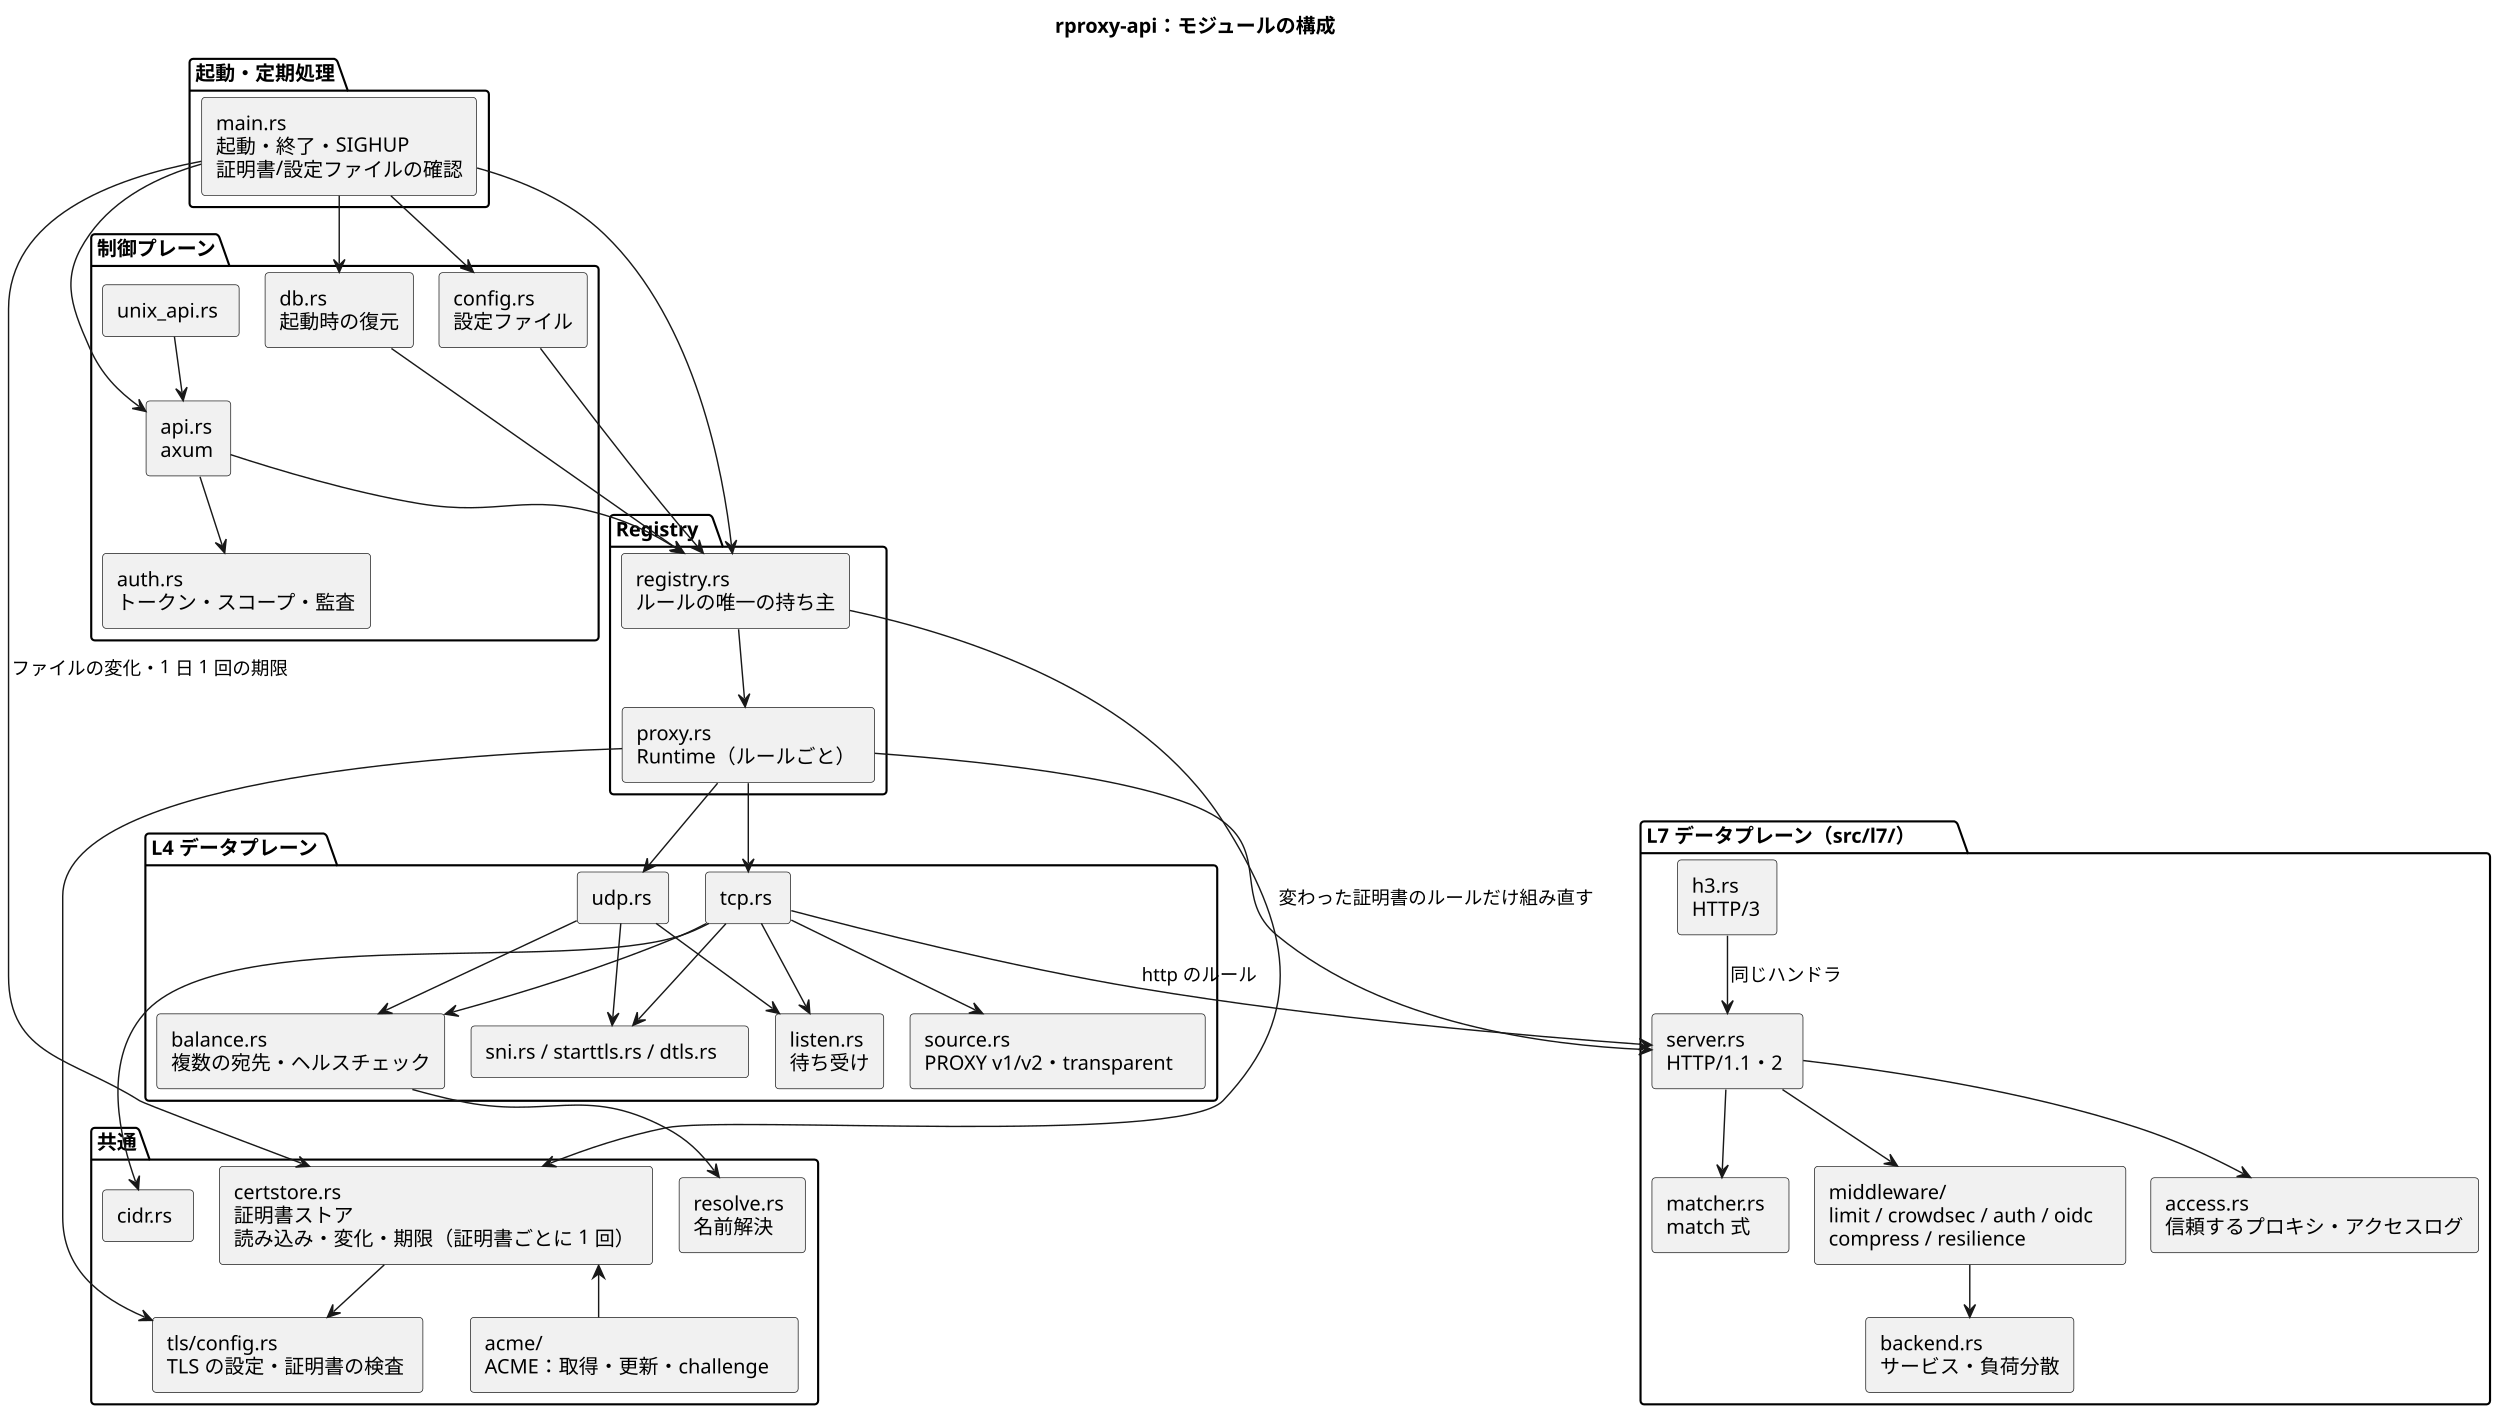
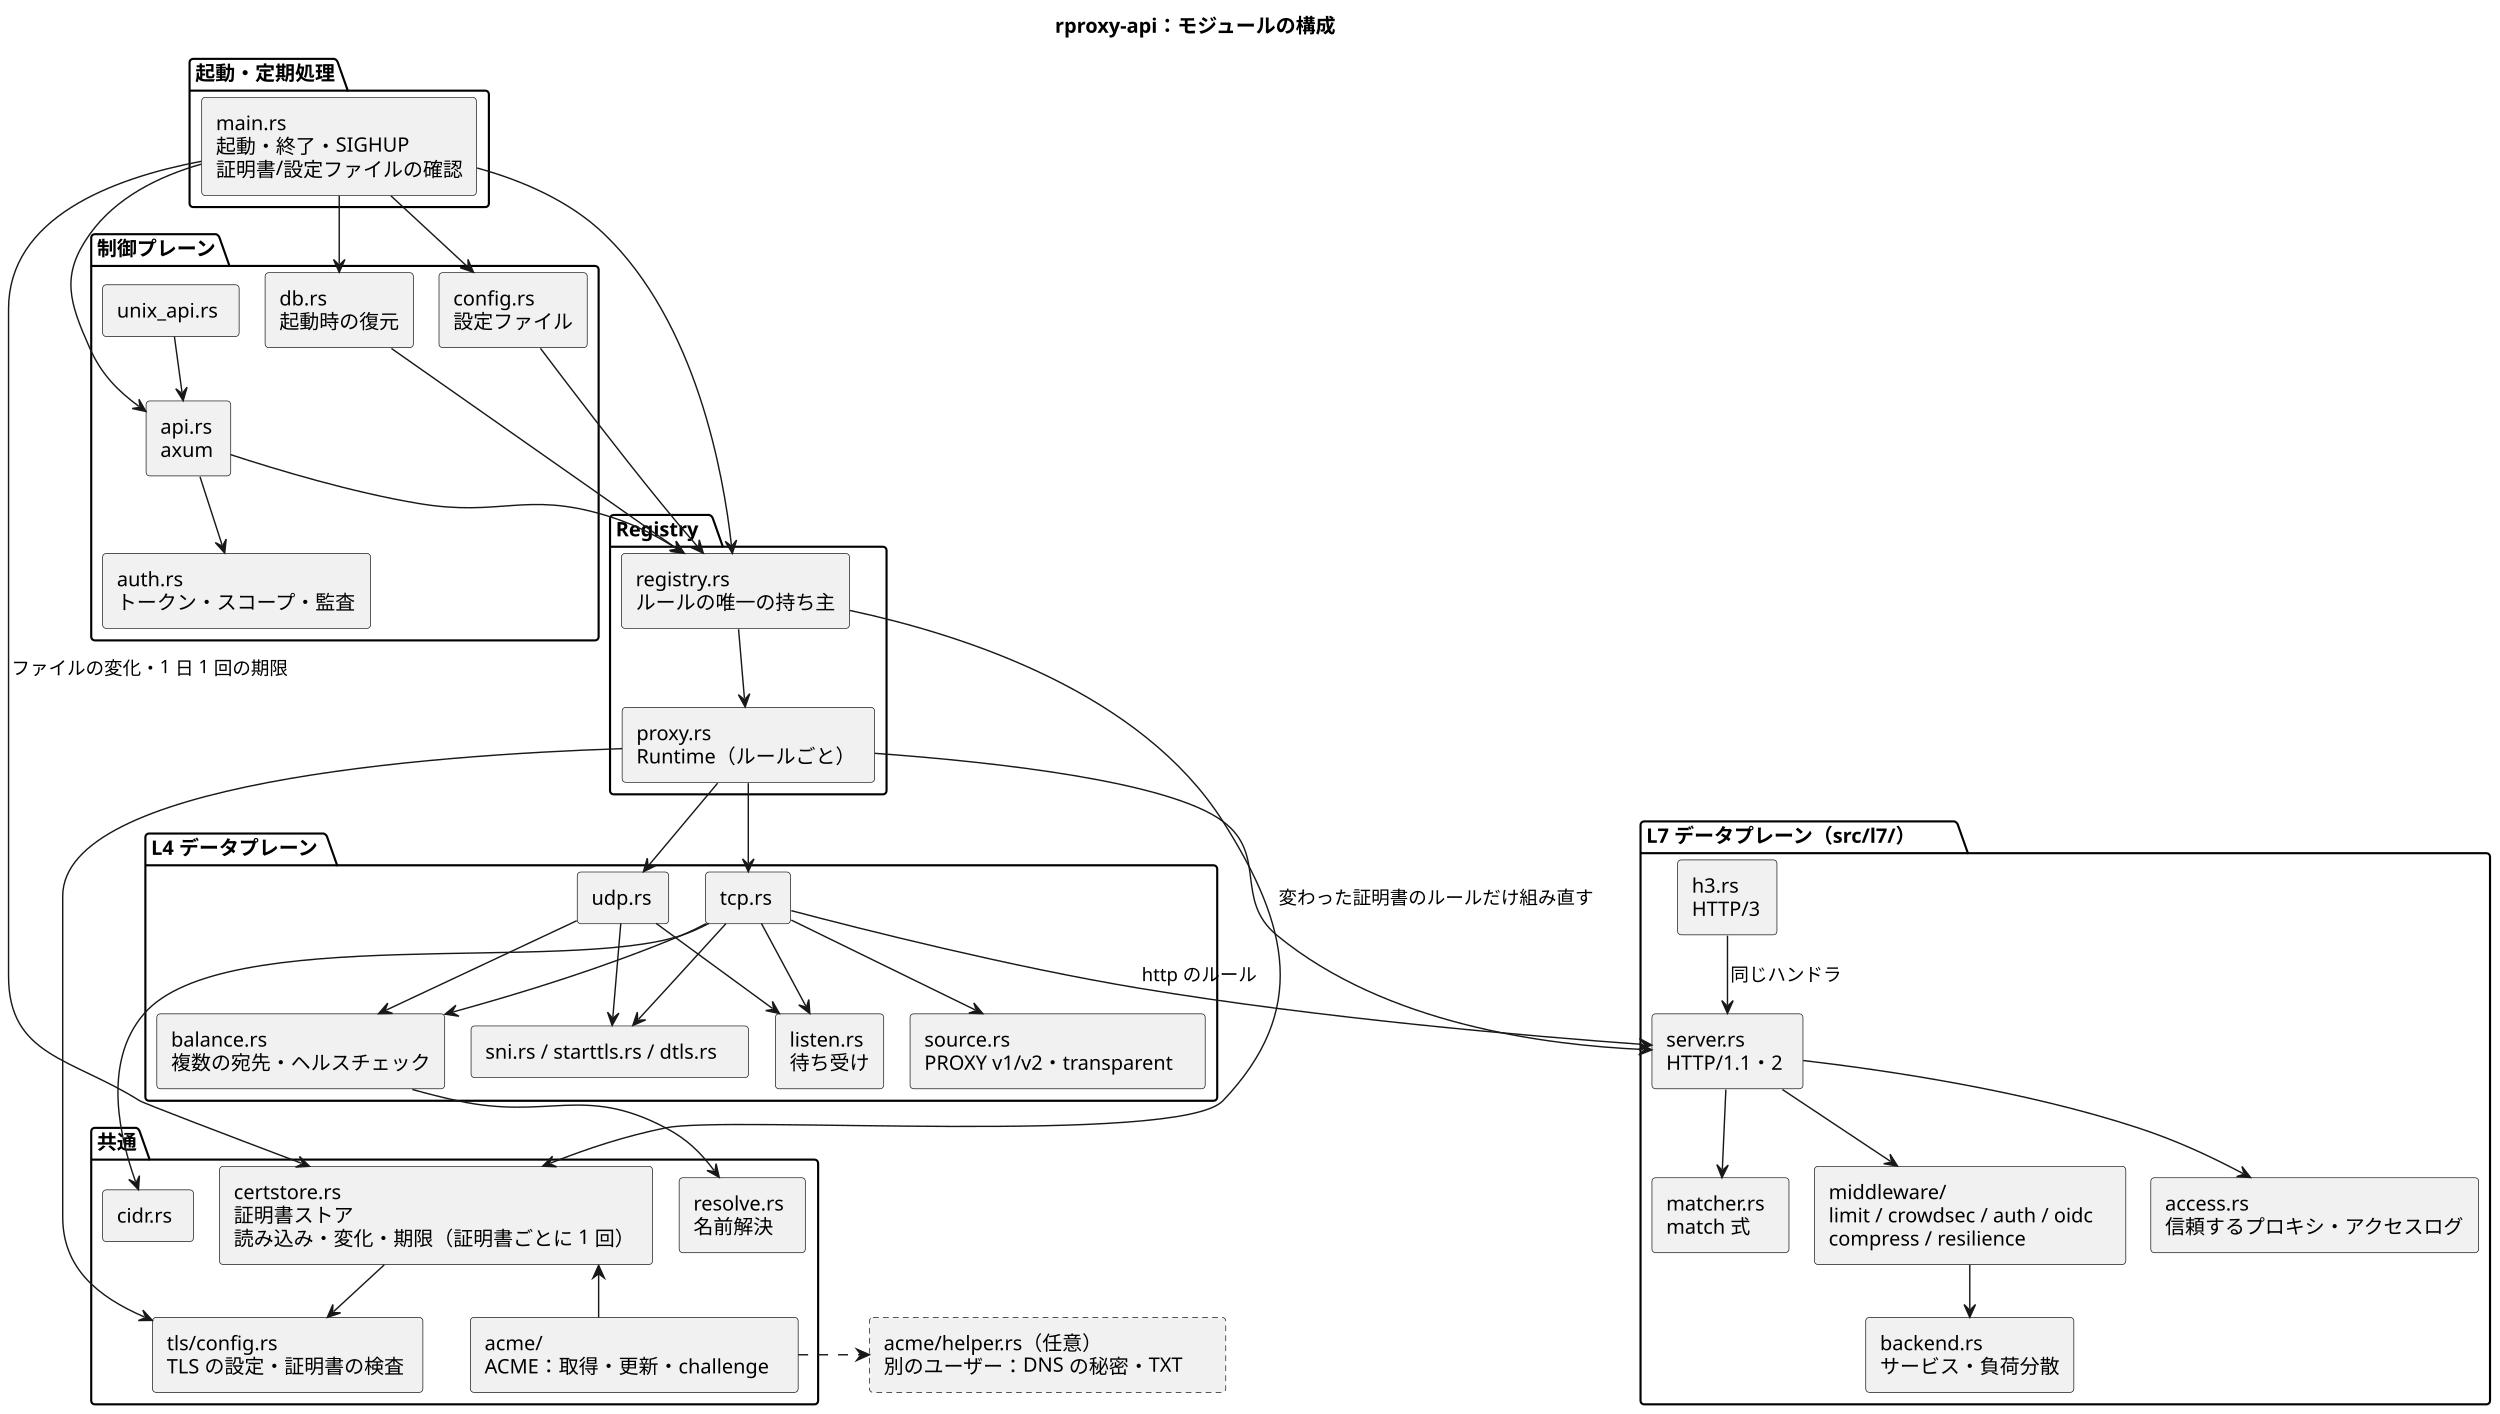
<svg xmlns="http://www.w3.org/2000/svg" contentStyleType="text/css" data-diagram-type="DESCRIPTION" height="992px" preserveAspectRatio="none" style="width:1754px;height:992px;background:#FFFFFF;" version="1.1" viewBox="0 0 1754 992" width="1754px" zoomAndPan="magnify">
  <defs />
  <g>
    <g class="title" data-source-line="2">
      <text fill="#000000" font-family="sans-serif" font-size="14" font-weight="bold" lengthAdjust="spacing" textLength="207.682" x="740.159" y="22.995">rproxy-api：モジュールの構成</text>
    </g>
    <g class="cluster" data-qualified-name="......." data-source-line="5" id="ent0002">
      <path d="M135.5,41.297 L234.5,41.297 A3.75,3.75 0 0 1 237,43.797 L244,63.594 L340.5,63.594 A2.5,2.5 0 0 1 343,66.094 L343,142.797 A2.5,2.5 0 0 1 340.5,145.297 L135.5,145.297 A2.5,2.5 0 0 1 133,142.797 L133,43.797 A2.5,2.5 0 0 1 135.5,41.297" fill="none" style="stroke:#000000;stroke-width:1.5;" />
      <line style="stroke:#000000;stroke-width:1.5;" x1="133" x2="244" y1="63.594" y2="63.594" />
      <text fill="#000000" font-family="sans-serif" font-size="14" font-weight="bold" lengthAdjust="spacing" textLength="98" x="137" y="56.292">起動・定期処理</text>
    </g>
    <g class="cluster" data-qualified-name="......" data-source-line="8" id="ent0004">
      <path d="M66.5,164.297 L151.5,164.297 A3.75,3.75 0 0 1 154,166.797 L161,186.594 L417.5,186.594 A2.5,2.5 0 0 1 420,189.094 L420,446.797 A2.5,2.5 0 0 1 417.5,449.297 L66.5,449.297 A2.5,2.5 0 0 1 64,446.797 L64,166.797 A2.5,2.5 0 0 1 66.5,164.297" fill="none" style="stroke:#000000;stroke-width:1.5;" />
      <line style="stroke:#000000;stroke-width:1.5;" x1="64" x2="161" y1="186.594" y2="186.594" />
      <text fill="#000000" font-family="sans-serif" font-size="14" font-weight="bold" lengthAdjust="spacing" textLength="84" x="68" y="179.292">制御プレーン</text>
    </g>
    <g class="cluster" data-qualified-name="Registry" data-source-line="15" id="ent0010">
      <path d="M430.5,361.297 L497.651,361.297 A3.75,3.75 0 0 1 500.151,363.797 L507.151,383.594 L619.5,383.594 A2.5,2.5 0 0 1 622,386.094 L622,554.797 A2.5,2.5 0 0 1 619.5,557.297 L430.5,557.297 A2.5,2.5 0 0 1 428,554.797 L428,363.797 A2.5,2.5 0 0 1 430.5,361.297" fill="none" style="stroke:#000000;stroke-width:1.5;" />
      <line style="stroke:#000000;stroke-width:1.5;" x1="428" x2="507.151" y1="383.594" y2="383.594" />
      <text fill="#000000" font-family="sans-serif" font-size="14" font-weight="bold" lengthAdjust="spacing" textLength="66.151" x="432" y="376.292">Registry</text>
    </g>
    <g class="cluster" data-qualified-name="L4 ......." data-source-line="19" id="ent0013">
      <path d="M104.5,584.797 L227.036,584.797 A3.75,3.75 0 0 1 229.536,587.297 L236.536,607.094 L851.5,607.094 A2.5,2.5 0 0 1 854,609.594 L854,769.797 A2.5,2.5 0 0 1 851.5,772.297 L104.5,772.297 A2.5,2.5 0 0 1 102,769.797 L102,587.297 A2.5,2.5 0 0 1 104.5,584.797" fill="none" style="stroke:#000000;stroke-width:1.5;" />
      <line style="stroke:#000000;stroke-width:1.5;" x1="102" x2="236.536" y1="607.094" y2="607.094" />
      <text fill="#000000" font-family="sans-serif" font-size="14" font-weight="bold" lengthAdjust="spacing" textLength="121.536" x="106" y="599.792">L4 データプレーン</text>
    </g>
    <g class="cluster" data-qualified-name="L7 ........src.l7.." data-source-line="27" id="ent0020">
      <path d="M1153.5,576.297 L1371.171,576.297 A3.75,3.75 0 0 1 1373.671,578.797 L1380.671,598.594 L1744.5,598.594 A2.5,2.5 0 0 1 1747,601.094 L1747,982.797 A2.5,2.5 0 0 1 1744.5,985.297 L1153.5,985.297 A2.5,2.5 0 0 1 1151,982.797 L1151,578.797 A2.5,2.5 0 0 1 1153.5,576.297" fill="none" style="stroke:#000000;stroke-width:1.5;" />
      <line style="stroke:#000000;stroke-width:1.5;" x1="1151" x2="1380.671" y1="598.594" y2="598.594" />
      <text fill="#000000" font-family="sans-serif" font-size="14" font-weight="bold" lengthAdjust="spacing" textLength="201.771" x="1155" y="591.292">L7 データプレーン（src/l7/）</text>
    </g>
    <g class="cluster" data-qualified-name=".." data-source-line="35" id="ent0027">
      <path d="M66.5,791.297 L95.5,791.297 A3.75,3.75 0 0 1 98,793.797 L105,813.594 L571.5,813.594 A2.5,2.5 0 0 1 574,816.094 L574,982.797 A2.5,2.5 0 0 1 571.5,985.297 L66.5,985.297 A2.5,2.5 0 0 1 64,982.797 L64,793.797 A2.5,2.5 0 0 1 66.5,791.297" fill="none" style="stroke:#000000;stroke-width:1.5;" />
      <line style="stroke:#000000;stroke-width:1.5;" x1="64" x2="105" y1="813.594" y2="813.594" />
      <text fill="#000000" font-family="sans-serif" font-size="14" font-weight="bold" lengthAdjust="spacing" textLength="28" x="68" y="806.292">共通</text>
    </g>
    <g class="entity" data-qualified-name="........main" data-source-line="6" id="ent0003">
      <rect fill="#F1F1F1" height="68.891" rx="2.5" ry="2.5" style="stroke:#181818;stroke-width:0.5;" width="192.716" x="141.5" y="68.297" />
      <text fill="#000000" font-family="sans-serif" font-size="14" lengthAdjust="spacing" textLength="52.48" x="151.5" y="91.292">main.rs</text>
      <text fill="#000000" font-family="sans-serif" font-size="14" lengthAdjust="spacing" textLength="137.081" x="151.5" y="107.589">起動・終了・SIGHUP</text>
      <text fill="#000000" font-family="sans-serif" font-size="14" lengthAdjust="spacing" textLength="172.716" x="151.5" y="123.886">証明書/設定ファイルの確認</text>
    </g>
    <g class="entity" data-qualified-name=".......api" data-source-line="9" id="ent0005">
      <rect fill="#F1F1F1" height="52.594" rx="2.5" ry="2.5" style="stroke:#181818;stroke-width:0.5;" width="59.375" x="102.5" y="281.297" />
      <text fill="#000000" font-family="sans-serif" font-size="14" lengthAdjust="spacing" textLength="38.855" x="112.5" y="304.292">api.rs</text>
      <text fill="#000000" font-family="sans-serif" font-size="14" lengthAdjust="spacing" textLength="39.375" x="112.5" y="320.589">axum</text>
    </g>
    <g class="entity" data-qualified-name=".......auth" data-source-line="10" id="ent0006">
      <rect fill="#F1F1F1" height="52.594" rx="2.5" ry="2.5" style="stroke:#181818;stroke-width:0.5;" width="187.999" x="72" y="388.297" />
      <text fill="#000000" font-family="sans-serif" font-size="14" lengthAdjust="spacing" textLength="49.315" x="82" y="411.292">auth.rs</text>
      <text fill="#000000" font-family="sans-serif" font-size="14" lengthAdjust="spacing" textLength="167.999" x="82" y="427.589">トークン・スコープ・監査</text>
    </g>
    <g class="entity" data-qualified-name=".......unix" data-source-line="11" id="ent0007">
      <rect fill="#F1F1F1" height="36.297" rx="2.5" ry="2.5" style="stroke:#181818;stroke-width:0.5;" width="95.776" x="72" y="199.797" />
      <text fill="#000000" font-family="sans-serif" font-size="14" lengthAdjust="spacing" textLength="75.776" x="82" y="222.792">unix_api.rs</text>
    </g>
    <g class="entity" data-qualified-name=".......config" data-source-line="12" id="ent0008">
      <rect fill="#F1F1F1" height="52.594" rx="2.5" ry="2.5" style="stroke:#181818;stroke-width:0.5;" width="104" x="308" y="191.297" />
      <text fill="#000000" font-family="sans-serif" font-size="14" lengthAdjust="spacing" textLength="60.341" x="318" y="214.292">config.rs</text>
      <text fill="#000000" font-family="sans-serif" font-size="14" lengthAdjust="spacing" textLength="84" x="318" y="230.589">設定ファイル</text>
    </g>
    <g class="entity" data-qualified-name=".......db" data-source-line="13" id="ent0009">
      <rect fill="#F1F1F1" height="52.594" rx="2.5" ry="2.5" style="stroke:#181818;stroke-width:0.5;" width="104" x="186" y="191.297" />
      <text fill="#000000" font-family="sans-serif" font-size="14" lengthAdjust="spacing" textLength="35.273" x="196" y="214.292">db.rs</text>
      <text fill="#000000" font-family="sans-serif" font-size="14" lengthAdjust="spacing" textLength="84" x="196" y="230.589">起動時の復元</text>
    </g>
    <g class="entity" data-qualified-name="Registry.registry" data-source-line="16" id="ent0011">
      <rect fill="#F1F1F1" height="52.594" rx="2.5" ry="2.5" style="stroke:#181818;stroke-width:0.5;" width="159.999" x="436" y="388.297" />
      <text fill="#000000" font-family="sans-serif" font-size="14" lengthAdjust="spacing" textLength="71.47" x="446" y="411.292">registry.rs</text>
      <text fill="#000000" font-family="sans-serif" font-size="14" lengthAdjust="spacing" textLength="139.999" x="446" y="427.589">ルールの唯一の持ち主</text>
    </g>
    <g class="entity" data-qualified-name="Registry.runtime" data-source-line="17" id="ent0012">
      <rect fill="#F1F1F1" height="52.594" rx="2.5" ry="2.5" style="stroke:#181818;stroke-width:0.5;" width="177.103" x="436.5" y="496.297" />
      <text fill="#000000" font-family="sans-serif" font-size="14" lengthAdjust="spacing" textLength="57.278" x="446.5" y="519.292">proxy.rs</text>
      <text fill="#000000" font-family="sans-serif" font-size="14" lengthAdjust="spacing" textLength="157.103" x="446.5" y="535.589">Runtime（ルールごと）</text>
    </g>
    <g class="entity" data-qualified-name="L4 ........tcp" data-source-line="20" id="ent0014">
      <rect fill="#F1F1F1" height="36.297" rx="2.5" ry="2.5" style="stroke:#181818;stroke-width:0.5;" width="59.573" x="495" y="611.797" />
      <text fill="#000000" font-family="sans-serif" font-size="14" lengthAdjust="spacing" textLength="39.573" x="505" y="634.792">tcp.rs</text>
    </g>
    <g class="entity" data-qualified-name="L4 ........udp" data-source-line="21" id="ent0015">
      <rect fill="#F1F1F1" height="36.297" rx="2.5" ry="2.5" style="stroke:#181818;stroke-width:0.5;" width="64.147" x="405" y="611.797" />
      <text fill="#000000" font-family="sans-serif" font-size="14" lengthAdjust="spacing" textLength="44.147" x="415" y="634.792">udp.rs</text>
    </g>
    <g class="entity" data-qualified-name="L4 ........listen" data-source-line="22" id="ent0016">
      <rect fill="#F1F1F1" height="52.594" rx="2.5" ry="2.5" style="stroke:#181818;stroke-width:0.5;" width="76" x="544" y="711.297" />
      <text fill="#000000" font-family="sans-serif" font-size="14" lengthAdjust="spacing" textLength="55.549" x="554" y="734.292">listen.rs</text>
      <text fill="#000000" font-family="sans-serif" font-size="14" lengthAdjust="spacing" textLength="56" x="554" y="750.589">待ち受け</text>
    </g>
    <g class="entity" data-qualified-name="L4 ........balance" data-source-line="23" id="ent0017">
      <rect fill="#F1F1F1" height="52.594" rx="2.5" ry="2.5" style="stroke:#181818;stroke-width:0.5;" width="201.999" x="110" y="711.297" />
      <text fill="#000000" font-family="sans-serif" font-size="14" lengthAdjust="spacing" textLength="72.618" x="120" y="734.292">balance.rs</text>
      <text fill="#000000" font-family="sans-serif" font-size="14" lengthAdjust="spacing" textLength="181.999" x="120" y="750.589">複数の宛先・ヘルスチェック</text>
    </g>
    <g class="entity" data-qualified-name="L4 ........source" data-source-line="24" id="ent0018">
      <rect fill="#F1F1F1" height="52.594" rx="2.5" ry="2.5" style="stroke:#181818;stroke-width:0.5;" width="207.072" x="638.5" y="711.297" />
      <text fill="#000000" font-family="sans-serif" font-size="14" lengthAdjust="spacing" textLength="64.299" x="648.5" y="734.292">source.rs</text>
      <text fill="#000000" font-family="sans-serif" font-size="14" lengthAdjust="spacing" textLength="187.072" x="648.5" y="750.589">PROXY v1/v2・transparent</text>
    </g>
    <g class="entity" data-qualified-name="L4 ........l4tls" data-source-line="25" id="ent0019">
      <rect fill="#F1F1F1" height="36.297" rx="2.5" ry="2.5" style="stroke:#181818;stroke-width:0.5;" width="194.631" x="330.5" y="719.797" />
      <text fill="#000000" font-family="sans-serif" font-size="14" lengthAdjust="spacing" textLength="174.631" x="340.5" y="742.792">sni.rs / starttls.rs / dtls.rs</text>
    </g>
    <g class="entity" data-qualified-name="L7 ........src.l7...server" data-source-line="28" id="ent0021">
      <rect fill="#F1F1F1" height="52.594" rx="2.5" ry="2.5" style="stroke:#181818;stroke-width:0.5;" width="105.962" x="1159" y="711.297" />
      <text fill="#000000" font-family="sans-serif" font-size="14" lengthAdjust="spacing" textLength="61.817" x="1169" y="734.292">server.rs</text>
      <text fill="#000000" font-family="sans-serif" font-size="14" lengthAdjust="spacing" textLength="85.962" x="1169" y="750.589">HTTP/1.1・2</text>
    </g>
    <g class="entity" data-qualified-name="L7 ........src.l7...h3" data-source-line="29" id="ent0022">
      <rect fill="#F1F1F1" height="52.594" rx="2.5" ry="2.5" style="stroke:#181818;stroke-width:0.5;" width="69.697" x="1177" y="603.297" />
      <text fill="#000000" font-family="sans-serif" font-size="14" lengthAdjust="spacing" textLength="35.28" x="1187" y="626.292">h3.rs</text>
      <text fill="#000000" font-family="sans-serif" font-size="14" lengthAdjust="spacing" textLength="49.697" x="1187" y="642.589">HTTP/3</text>
    </g>
    <g class="entity" data-qualified-name="L7 ........src.l7...matcher" data-source-line="30" id="ent0023">
      <rect fill="#F1F1F1" height="52.594" rx="2.5" ry="2.5" style="stroke:#181818;stroke-width:0.5;" width="96.145" x="1159" y="826.297" />
      <text fill="#000000" font-family="sans-serif" font-size="14" lengthAdjust="spacing" textLength="76.145" x="1169" y="849.292">matcher.rs</text>
      <text fill="#000000" font-family="sans-serif" font-size="14" lengthAdjust="spacing" textLength="62.727" x="1169" y="865.589">match 式</text>
    </g>
    <g class="entity" data-qualified-name="L7 ........src.l7...mw" data-source-line="31" id="ent0024">
      <rect fill="#F1F1F1" height="68.891" rx="2.5" ry="2.5" style="stroke:#181818;stroke-width:0.5;" width="218.461" x="1273" y="818.297" />
      <text fill="#000000" font-family="sans-serif" font-size="14" lengthAdjust="spacing" textLength="88.002" x="1283" y="841.292">middleware/</text>
      <text fill="#000000" font-family="sans-serif" font-size="14" lengthAdjust="spacing" textLength="198.461" x="1283" y="857.589">limit / crowdsec / auth / oidc</text>
      <text fill="#000000" font-family="sans-serif" font-size="14" lengthAdjust="spacing" textLength="148.49" x="1283" y="873.886">compress / resilience</text>
    </g>
    <g class="entity" data-qualified-name="L7 ........src.l7...backend" data-source-line="32" id="ent0025">
      <rect fill="#F1F1F1" height="52.594" rx="2.5" ry="2.5" style="stroke:#181818;stroke-width:0.5;" width="146" x="1309" y="924.297" />
      <text fill="#000000" font-family="sans-serif" font-size="14" lengthAdjust="spacing" textLength="77.144" x="1319" y="947.292">backend.rs</text>
      <text fill="#000000" font-family="sans-serif" font-size="14" lengthAdjust="spacing" textLength="125.999" x="1319" y="963.589">サービス・負荷分散</text>
    </g>
    <g class="entity" data-qualified-name="L7 ........src.l7...access" data-source-line="33" id="ent0026">
      <rect fill="#F1F1F1" height="52.594" rx="2.5" ry="2.5" style="stroke:#181818;stroke-width:0.5;" width="229.999" x="1509" y="826.297" />
      <text fill="#000000" font-family="sans-serif" font-size="14" lengthAdjust="spacing" textLength="64.675" x="1519" y="849.292">access.rs</text>
      <text fill="#000000" font-family="sans-serif" font-size="14" lengthAdjust="spacing" textLength="209.999" x="1519" y="865.589">信頼するプロキシ・アクセスログ</text>
    </g>
    <g class="entity" data-qualified-name="...acme" data-source-line="37" id="ent0099">
      <rect fill="#F1F1F1" height="52.594" rx="2.5" ry="2.5" style="stroke:#181818;stroke-width:0.5;" width="230" x="330" y="924.297" />
      <text fill="#000000" font-family="sans-serif" font-size="14" lengthAdjust="spacing" textLength="40" x="340" y="947.292">acme/</text>
      <text fill="#000000" font-family="sans-serif" font-size="14" lengthAdjust="spacing" textLength="190" x="340" y="963.589">ACME：取得・更新・challenge</text>
    </g>
    <g class="link" data-entity-1="ent0099" data-entity-2="ent0028" data-link-type="dependency" id="lnk99">
      <polygon fill="#181818" points="420,887.688,416,896.688,420,893.688,424,896.688,420,887.688" style="stroke:#181818;stroke-width:1;" />
      <path d="M420,924.297 L420,893.688" fill="none" style="stroke:#181818;stroke-width:1;" />
    </g>
+     <g class="entity" data-qualified-name="...acmehelper" data-source-line="38" id="ent0098">
+       <rect fill="#F1F1F1" height="52.594" rx="2.5" ry="2.5" style="stroke:#181818;stroke-width:0.5;stroke-dasharray:4,3;" width="250" x="610" y="924.297" />
+       <text fill="#000000" font-family="sans-serif" font-size="14" lengthAdjust="spacing" textLength="160" x="620" y="947.292">acme/helper.rs（任意）</text>
+       <text fill="#000000" font-family="sans-serif" font-size="14" lengthAdjust="spacing" textLength="230" x="620" y="963.589">別のユーザー：DNS の秘密・TXT</text>
+     </g>
+     <g class="link" data-entity-1="ent0099" data-entity-2="ent0098" data-link-type="dependency" id="lnk98">
+       <polygon fill="#181818" points="610,950.5,601,946.5,604,950.5,601,954.5,610,950.5" style="stroke:#181818;stroke-width:1;" />
+       <path d="M560,950.5 L604,950.5" fill="none" style="stroke:#181818;stroke-width:1;stroke-dasharray:7,7;" />
+     </g>
    <g class="entity" data-qualified-name="...store" data-source-line="36" id="ent0028">
      <rect fill="#F1F1F1" height="68.891" rx="2.5" ry="2.5" style="stroke:#181818;stroke-width:0.5;" width="303.807" x="154" y="818.297" />
      <text fill="#000000" font-family="sans-serif" font-size="14" lengthAdjust="spacing" textLength="80.773" x="164" y="841.292">certstore.rs</text>
      <text fill="#000000" font-family="sans-serif" font-size="14" lengthAdjust="spacing" textLength="84" x="164" y="857.589">証明書ストア</text>
      <text fill="#000000" font-family="sans-serif" font-size="14" lengthAdjust="spacing" textLength="283.807" x="164" y="873.886">読み込み・変化・期限（証明書ごとに 1 回）</text>
    </g>
    <g class="entity" data-qualified-name="...tls" data-source-line="37" id="ent0029">
      <rect fill="#F1F1F1" height="52.594" rx="2.5" ry="2.5" style="stroke:#181818;stroke-width:0.5;" width="189.688" x="107" y="924.297" />
      <text fill="#000000" font-family="sans-serif" font-size="14" lengthAdjust="spacing" textLength="79.037" x="117" y="947.292">tls/config.rs</text>
      <text fill="#000000" font-family="sans-serif" font-size="14" lengthAdjust="spacing" textLength="169.688" x="117" y="963.589">TLS の設定・証明書の検査</text>
    </g>
    <g class="entity" data-qualified-name="...resolve" data-source-line="38" id="ent0030">
      <rect fill="#F1F1F1" height="52.594" rx="2.5" ry="2.5" style="stroke:#181818;stroke-width:0.5;" width="88.517" x="476.5" y="826.297" />
      <text fill="#000000" font-family="sans-serif" font-size="14" lengthAdjust="spacing" textLength="68.517" x="486.5" y="849.292">resolve.rs</text>
      <text fill="#000000" font-family="sans-serif" font-size="14" lengthAdjust="spacing" textLength="56" x="486.5" y="865.589">名前解決</text>
    </g>
    <g class="entity" data-qualified-name="...cidr" data-source-line="39" id="ent0031">
      <rect fill="#F1F1F1" height="36.297" rx="2.5" ry="2.5" style="stroke:#181818;stroke-width:0.5;" width="63.73" x="72" y="834.797" />
      <text fill="#000000" font-family="sans-serif" font-size="14" lengthAdjust="spacing" textLength="43.73" x="82" y="857.792">cidr.rs</text>
    </g>
    <g class="link" data-entity-1="ent0003" data-entity-2="ent0005" data-link-type="dependency" id="lnk32">
      <polygon fill="#181818" points="102.364,288.696,97.468,280.15,98.33,285.741,92.74,286.603,102.364,288.696" style="stroke:#181818;stroke-width:1;" />
      <path d="M141.189,115.165 C111.208,123.758 81.278,138.638 63,164.297 C42.371,193.256 48.587,211.794 63,244.297 C71.125,262.618 82.727,274.308 97.524,285.149" fill="none" style="stroke:#181818;stroke-width:1;" />
    </g>
    <g class="link" data-entity-1="ent0003" data-entity-2="ent0008" data-link-type="dependency" id="lnk33">
      <polygon fill="#181818" points="332.197,191.045,328.312,181.995,328.529,187.647,322.876,187.864,332.197,191.045" style="stroke:#181818;stroke-width:1;" />
      <path d="M274.274,137.395 C292.817,154.57 310.627,171.066 327.795,186.968" fill="none" style="stroke:#181818;stroke-width:1;" />
    </g>
    <g class="link" data-entity-1="ent0003" data-entity-2="ent0009" data-link-type="dependency" id="lnk34">
      <polygon fill="#181818" points="238,191.045,242,182.045,238,186.045,234,182.045,238,191.045" style="stroke:#181818;stroke-width:1;" />
      <path d="M238,137.395 C238,154.57 238,169.144 238,185.045" fill="none" style="stroke:#181818;stroke-width:1;" />
    </g>
    <g class="link" data-entity-1="ent0003" data-entity-2="ent0011" data-link-type="dependency" id="lnk35">
      <polygon fill="#181818" points="513.827,388.295,516.797,378.905,513.268,383.327,508.847,379.798,513.827,388.295" style="stroke:#181818;stroke-width:1;" />
      <path d="M334.728,117.855 C366.467,126.663 399.772,140.991 424,164.297 C488.714,226.548 507.529,332.266 513.157,382.333" fill="none" style="stroke:#181818;stroke-width:1;" />
    </g>
    <g class="link" data-entity-1="ent0005" data-entity-2="ent0006" data-link-type="dependency" id="lnk36">
      <polygon fill="#181818" points="157.651,388.012,158.684,378.218,156.11,383.255,151.073,380.682,157.651,388.012" style="stroke:#181818;stroke-width:1;" />
      <path d="M140.317,334.483 C145.586,350.754 150.527,366.014 155.802,382.304" fill="none" style="stroke:#181818;stroke-width:1;" />
    </g>
    <g class="link" data-entity-1="ent0007" data-entity-2="ent0005" data-link-type="dependency" id="lnk37">
      <polygon fill="#181818" points="128.497,281.107,131.244,271.649,127.821,276.153,123.317,272.73,128.497,281.107" style="stroke:#181818;stroke-width:1;" />
      <path d="M122.371,236.183 C124.119,249.006 125.716,260.714 127.686,275.162" fill="none" style="stroke:#181818;stroke-width:1;" />
    </g>
    <g class="link" data-entity-1="ent0005" data-entity-2="ent0011" data-link-type="dependency" id="lnk38">
      <polygon fill="#181818" points="480.154,388.241,474.663,380.066,475.921,385.581,470.406,386.839,480.154,388.241" style="stroke:#181818;stroke-width:1;" />
      <path d="M161.742,318.964 C193.925,329.493 246.958,345.475 294,353.297 C351.103,362.792 368.53,344.743 424,361.297 C443.737,367.187 458.733,374.779 475.074,385.049" fill="none" style="stroke:#181818;stroke-width:1;" />
    </g>
    <g class="link" data-entity-1="ent0008" data-entity-2="ent0011" data-link-type="dependency" id="lnk39">
      <polygon fill="#181818" points="493.434,388.138,490.562,378.718,490.159,384.36,484.517,383.958,493.434,388.138" style="stroke:#181818;stroke-width:1;" />
      <path d="M379.165,244.389 C399.745,271.678 433.594,316.01 464,353.297 C473.453,364.889 480.255,372.935 489.504,383.604" fill="none" style="stroke:#181818;stroke-width:1;" />
    </g>
    <g class="link" data-entity-1="ent0009" data-entity-2="ent0011" data-link-type="dependency" id="lnk40">
      <polygon fill="#181818" points="479.289,388.047,474.218,379.604,475.196,385.175,469.624,386.153,479.289,388.047" style="stroke:#181818;stroke-width:1;" />
      <path d="M274.63,244.49 C327.855,281.825 421.106,347.235 474.377,384.601" fill="none" style="stroke:#181818;stroke-width:1;" />
    </g>
    <g class="link" data-entity-1="ent0011" data-entity-2="ent0012" data-link-type="dependency" id="lnk41">
      <polygon fill="#181818" points="522.81,496.006,526.034,486.7,522.387,491.024,518.063,487.377,522.81,496.006" style="stroke:#181818;stroke-width:1;" />
      <path d="M518.179,441.457 C519.583,458 520.896,473.459 522.303,490.028" fill="none" style="stroke:#181818;stroke-width:1;" />
    </g>
    <g class="link" data-entity-1="ent0012" data-entity-2="ent0014" data-link-type="dependency" id="lnk42">
      <polygon fill="#181818" points="525,611.58,529,602.58,525,606.58,521,602.58,525,611.58" style="stroke:#181818;stroke-width:1;" />
      <path d="M525,549.483 C525,568.789 525,588.71 525,605.58" fill="none" style="stroke:#181818;stroke-width:1;" />
    </g>
    <g class="link" data-entity-1="ent0012" data-entity-2="ent0015" data-link-type="dependency" id="lnk43">
      <polygon fill="#181818" points="451.429,611.58,460.276,607.252,454.641,607.748,454.144,602.113,451.429,611.58" style="stroke:#181818;stroke-width:1;" />
      <path d="M503.473,549.483 C487.292,568.789 469.422,590.111 455.283,606.982" fill="none" style="stroke:#181818;stroke-width:1;" />
    </g>
    <g class="link" data-entity-1="ent0012" data-entity-2="ent0021" data-link-type="dependency" id="lnk44">
      <polygon fill="#181818" points="1158.921,736.573,1150.105,732.182,1153.926,736.353,1149.754,740.174,1158.921,736.573" style="stroke:#181818;stroke-width:1;" />
      <path d="M613.744,528.525 C699.039,534.681 820.38,548.178 858,576.297 C889.529,599.863 865.601,631.29 896,656.297 C972.074,718.878 1084.725,733.314 1152.927,736.309" fill="none" style="stroke:#181818;stroke-width:1;" />
    </g>
    <g class="link" data-entity-1="ent0014" data-entity-2="ent0016" data-link-type="dependency" id="lnk45">
      <polygon fill="#181818" points="568.181,711.099,567.442,701.278,565.813,706.696,560.396,705.067,568.181,711.099" style="stroke:#181818;stroke-width:1;" />
      <path d="M534.158,647.828 C543.347,664.916 554.774,686.167 565.34,705.815" fill="none" style="stroke:#181818;stroke-width:1;" />
    </g>
    <g class="link" data-entity-1="ent0015" data-entity-2="ent0016" data-link-type="dependency" id="lnk46">
      <polygon fill="#181818" points="546.847,711.099,541.942,702.559,542.811,708.148,537.221,709.017,546.847,711.099" style="stroke:#181818;stroke-width:1;" />
      <path d="M460.297,647.828 C483.673,664.916 515.127,687.91 542.004,707.558" fill="none" style="stroke:#181818;stroke-width:1;" />
    </g>
    <g class="link" data-entity-1="ent0014" data-entity-2="ent0017" data-link-type="dependency" id="lnk47">
      <polygon fill="#181818" points="312.231,711.531,321.97,712.997,317.051,710.203,319.845,705.284,312.231,711.531" style="stroke:#181818;stroke-width:1;" />
      <path d="M495.614,647.925 C489.874,650.93 483.827,653.868 478,656.297 C424.598,678.559 368.657,695.984 318.016,709.937" fill="none" style="stroke:#181818;stroke-width:1;" />
    </g>
    <g class="link" data-entity-1="ent0015" data-entity-2="ent0017" data-link-type="dependency" id="lnk48">
      <polygon fill="#181818" points="265.575,711.199,275.422,710.999,270.102,709.076,272.025,703.756,265.575,711.199" style="stroke:#181818;stroke-width:1;" />
      <path d="M404.62,645.984 C368.37,662.986 314.457,688.273 271.008,708.652" fill="none" style="stroke:#181818;stroke-width:1;" />
    </g>
    <g class="link" data-entity-1="ent0014" data-entity-2="ent0018" data-link-type="dependency" id="lnk49">
      <polygon fill="#181818" points="689.557,711.179,683.226,703.635,685.064,708.985,679.714,710.823,689.557,711.179" style="stroke:#181818;stroke-width:1;" />
      <path d="M555.173,645.536 C589.877,662.488 642.082,687.989 684.166,708.546" fill="none" style="stroke:#181818;stroke-width:1;" />
    </g>
    <g class="link" data-entity-1="ent0014" data-entity-2="ent0019" data-link-type="dependency" id="lnk50">
      <polygon fill="#181818" points="443.977,719.455,453.015,715.541,447.363,715.775,447.128,710.123,443.977,719.455" style="stroke:#181818;stroke-width:1;" />
      <path d="M509.293,648.058 C497.856,660.617 481.985,678.026 468,693.297 C460.101,701.923 455.368,707.077 448.04,715.039" fill="none" style="stroke:#181818;stroke-width:1;" />
    </g>
    <g class="link" data-entity-1="ent0015" data-entity-2="ent0019" data-link-type="dependency" id="lnk51">
      <polygon fill="#181818" points="429.472,719.456,434.219,710.827,429.895,714.474,426.248,710.15,429.472,719.456" style="stroke:#181818;stroke-width:1;" />
      <path d="M435.554,647.828 C433.884,667.491 431.661,693.684 429.98,713.478" fill="none" style="stroke:#181818;stroke-width:1;" />
    </g>
    <g class="link" data-entity-1="ent0014" data-entity-2="ent0021" data-link-type="dependency" id="lnk52">
      <polygon fill="#181818" points="1158.92,733.242,1150.234,728.599,1153.933,732.879,1149.653,736.578,1158.92,733.242" style="stroke:#181818;stroke-width:1;" />
      <path d="M555.175,638.925 C605.398,652.171 709.475,678.426 799,693.297 C927.378,714.621 1074.056,727.065 1152.936,732.807" fill="none" style="stroke:#181818;stroke-width:1;" />
      <text fill="#000000" font-family="sans-serif" font-size="13" lengthAdjust="spacing" textLength="82.818" x="801" y="688.364">http のルール</text>
    </g>
    <g class="link" data-entity-1="ent0021" data-entity-2="ent0023" data-link-type="dependency" id="lnk53">
      <polygon fill="#181818" points="1208.13,826.257,1212.524,817.442,1208.351,821.262,1204.532,817.089,1208.13,826.257" style="stroke:#181818;stroke-width:1;" />
      <path d="M1210.865,764.438 C1210.047,782.932 1209.213,801.793 1208.395,820.263" fill="none" style="stroke:#181818;stroke-width:1;" />
    </g>
    <g class="link" data-entity-1="ent0022" data-entity-2="ent0021" data-link-type="dependency" id="lnk54">
      <polygon fill="#181818" points="1212,711.006,1216,702.006,1212,706.006,1208,702.006,1212,711.006" style="stroke:#181818;stroke-width:1;" />
      <path d="M1212,656.457 C1212,673 1212,688.437 1212,705.006" fill="none" style="stroke:#181818;stroke-width:1;" />
      <text fill="#000000" font-family="sans-serif" font-size="13" lengthAdjust="spacing" textLength="78" x="1214" y="688.364">同じハンドラ</text>
    </g>
    <g class="link" data-entity-1="ent0021" data-entity-2="ent0024" data-link-type="dependency" id="lnk55">
      <polygon fill="#181818" points="1331.318,818.108,1326.037,809.795,1327.154,815.341,1321.609,816.457,1331.318,818.108" style="stroke:#181818;stroke-width:1;" />
      <path d="M1250.576,764.438 C1274.479,780.327 1300.45,797.59 1326.321,814.787" fill="none" style="stroke:#181818;stroke-width:1;" />
    </g>
    <g class="link" data-entity-1="ent0024" data-entity-2="ent0025" data-link-type="dependency" id="lnk56">
      <polygon fill="#181818" points="1382,924.26,1386,915.26,1382,919.26,1378,915.26,1382,924.26" style="stroke:#181818;stroke-width:1;" />
      <path d="M1382,887.373 C1382,899.485 1382,906.947 1382,918.26" fill="none" style="stroke:#181818;stroke-width:1;" />
    </g>
    <g class="link" data-entity-1="ent0021" data-entity-2="ent0026" data-link-type="dependency" id="lnk57">
      <polygon fill="#181818" points="1579.03,826.151,1572.94,818.411,1574.609,823.816,1569.204,825.485,1579.03,826.151" style="stroke:#181818;stroke-width:1;" />
      <path d="M1265.098,744.069 C1323.713,750.896 1420.322,765.147 1500,791.297 C1527.197,800.223 1550.717,811.196 1573.725,823.349" fill="none" style="stroke:#181818;stroke-width:1;" />
    </g>
    <g class="link" data-entity-1="ent0011" data-entity-2="ent0028" data-link-type="dependency" id="lnk58">
      <polygon fill="#181818" points="380.726,818.2,390.566,818.624,385.378,816.368,387.635,811.181,380.726,818.2" style="stroke:#181818;stroke-width:1;" />
      <path d="M596.289,428.306 C678.072,445.79 800.756,486.199 858,576.297 C904.715,649.823 918.083,709.223 858,772.297 C828,803.79 509.594,782.485 467,791.297 C438.052,797.286 412.998,805.492 386.309,816.002" fill="none" style="stroke:#181818;stroke-width:1;" />
      <text fill="#000000" font-family="sans-serif" font-size="13" lengthAdjust="spacing" textLength="221" x="897" y="634.364">変わった証明書のルールだけ組み直す</text>
    </g>
    <g class="link" data-entity-1="ent0028" data-entity-2="ent0029" data-link-type="dependency" id="lnk59">
      <polygon fill="#181818" points="229.665,924.26,238.992,921.094,233.339,920.868,233.565,915.216,229.665,924.26" style="stroke:#181818;stroke-width:1;" />
      <path d="M269.626,887.373 C256.505,899.485 246.33,908.877 234.074,920.19" fill="none" style="stroke:#181818;stroke-width:1;" />
    </g>
    <g class="link" data-entity-1="ent0012" data-entity-2="ent0029" data-link-type="dependency" id="lnk60">
      <polygon fill="#181818" points="106.9,926.385,100.211,919.156,102.306,924.411,97.052,926.505,106.9,926.385" style="stroke:#181818;stroke-width:1;" />
      <path d="M436.497,525.235 C297.575,529.923 44,549.36 44,628.797 C44,628.797 44,628.797 44,853.797 C44,889.264 67.925,909.629 101.388,924.016" fill="none" style="stroke:#181818;stroke-width:1;" />
    </g>
    <g class="link" data-entity-1="ent0003" data-entity-2="ent0028" data-link-type="dependency" id="lnk61">
      <polygon fill="#181818" points="217.153,818.281,210.152,811.354,212.477,816.511,207.32,818.836,217.153,818.281" style="stroke:#181818;stroke-width:1;" />
      <path d="M141.291,113.153 C77.633,125.272 6,153.067 6,216.797 C6,216.797 6,216.797 6,684.797 C6,741.226 50.271,742.193 98,772.297 C100.841,774.089 156.307,795.248 211.542,816.157" fill="none" style="stroke:#181818;stroke-width:1;" />
      <text fill="#000000" font-family="sans-serif" font-size="13" lengthAdjust="spacing" textLength="197.939" x="8" y="473.364">ファイルの変化・1 日 1 回の期限</text>
    </g>
    <g class="link" data-entity-1="ent0017" data-entity-2="ent0030" data-link-type="dependency" id="lnk62">
      <polygon fill="#181818" points="504.588,826.013,502.394,816.412,501.591,822.011,495.991,821.207,504.588,826.013" style="stroke:#181818;stroke-width:1;" />
      <path d="M289.298,764.374 C299.883,767.322 310.658,770.065 321,772.297 C384.964,786.099 409.134,760.746 467,791.297 C482.189,799.316 491.568,808.63 500.991,821.211" fill="none" style="stroke:#181818;stroke-width:1;" />
    </g>
    <g class="link" data-entity-1="ent0014" data-entity-2="ent0031" data-link-type="dependency" id="lnk63">
      <polygon fill="#181818" points="97.127,834.668,97.858,824.846,95.441,829.961,90.326,827.544,97.127,834.668" style="stroke:#181818;stroke-width:1;" />
      <path d="M497.396,647.85 C491.196,651.084 484.519,654.13 478,656.297 C397.66,683.009 156.377,647.254 101,711.297 C70.999,745.993 84.656,799.853 95.104,829.019" fill="none" style="stroke:#181818;stroke-width:1;" />
    </g>
  </g>
</svg>
